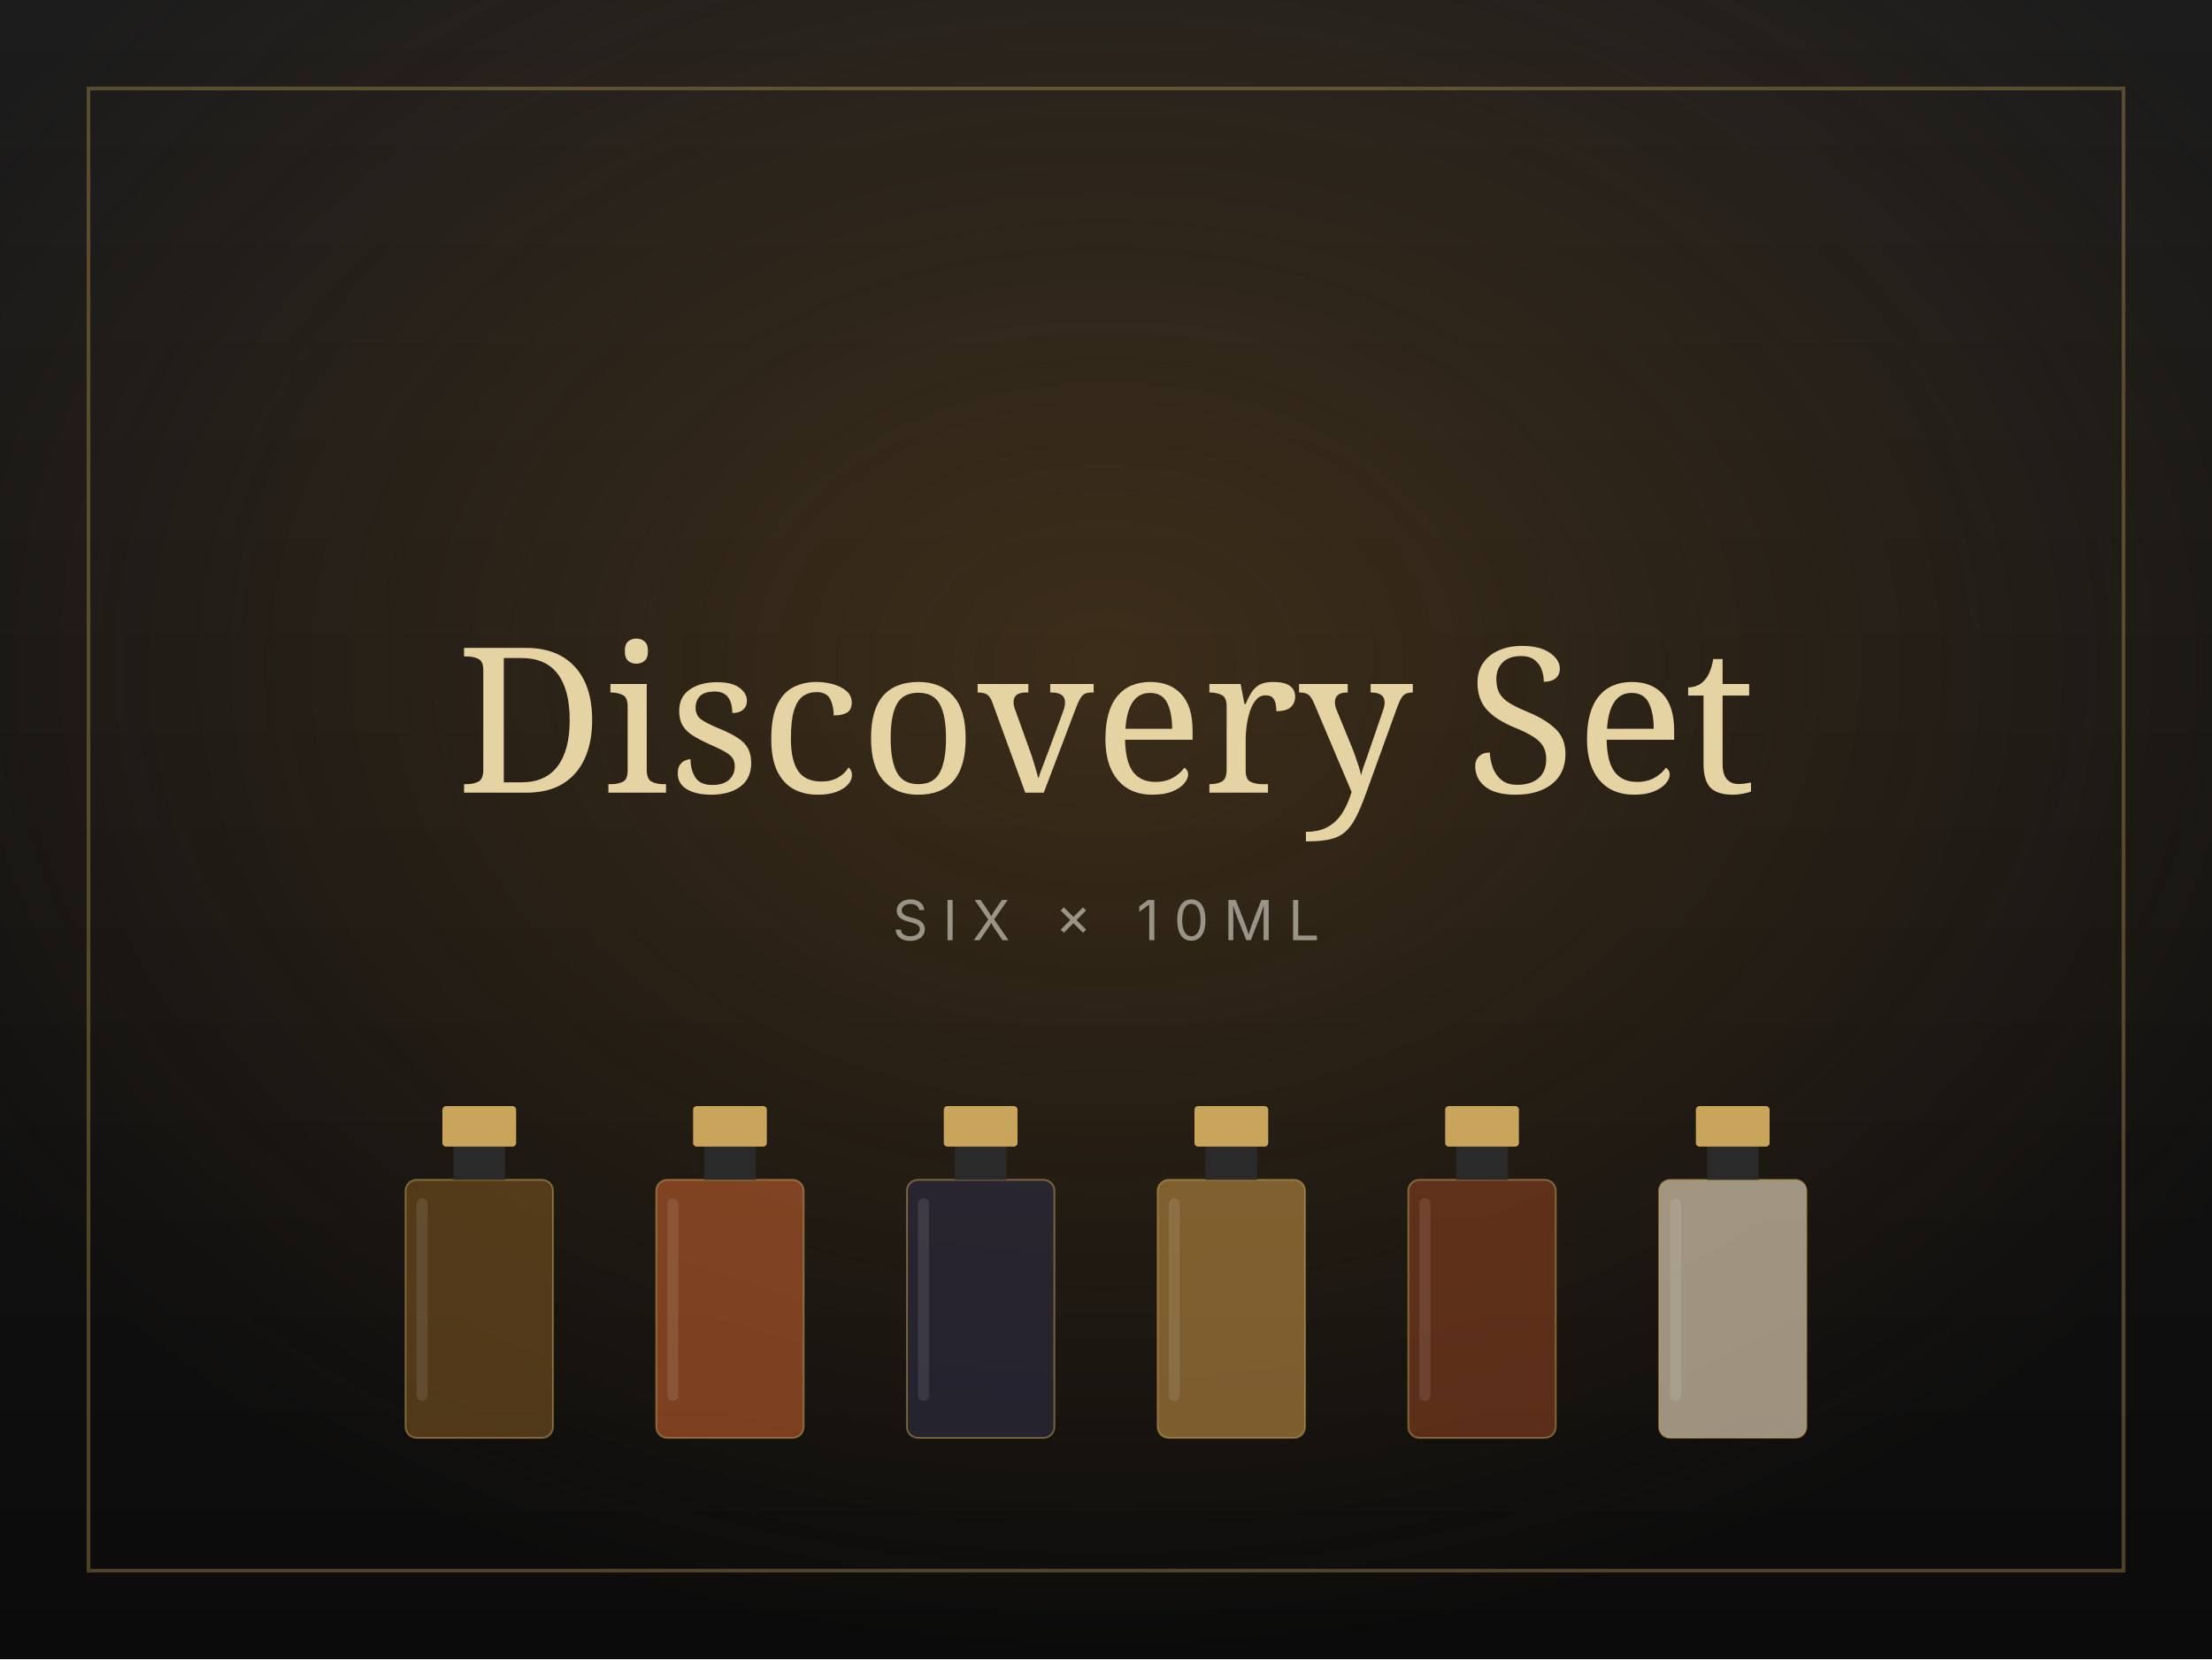
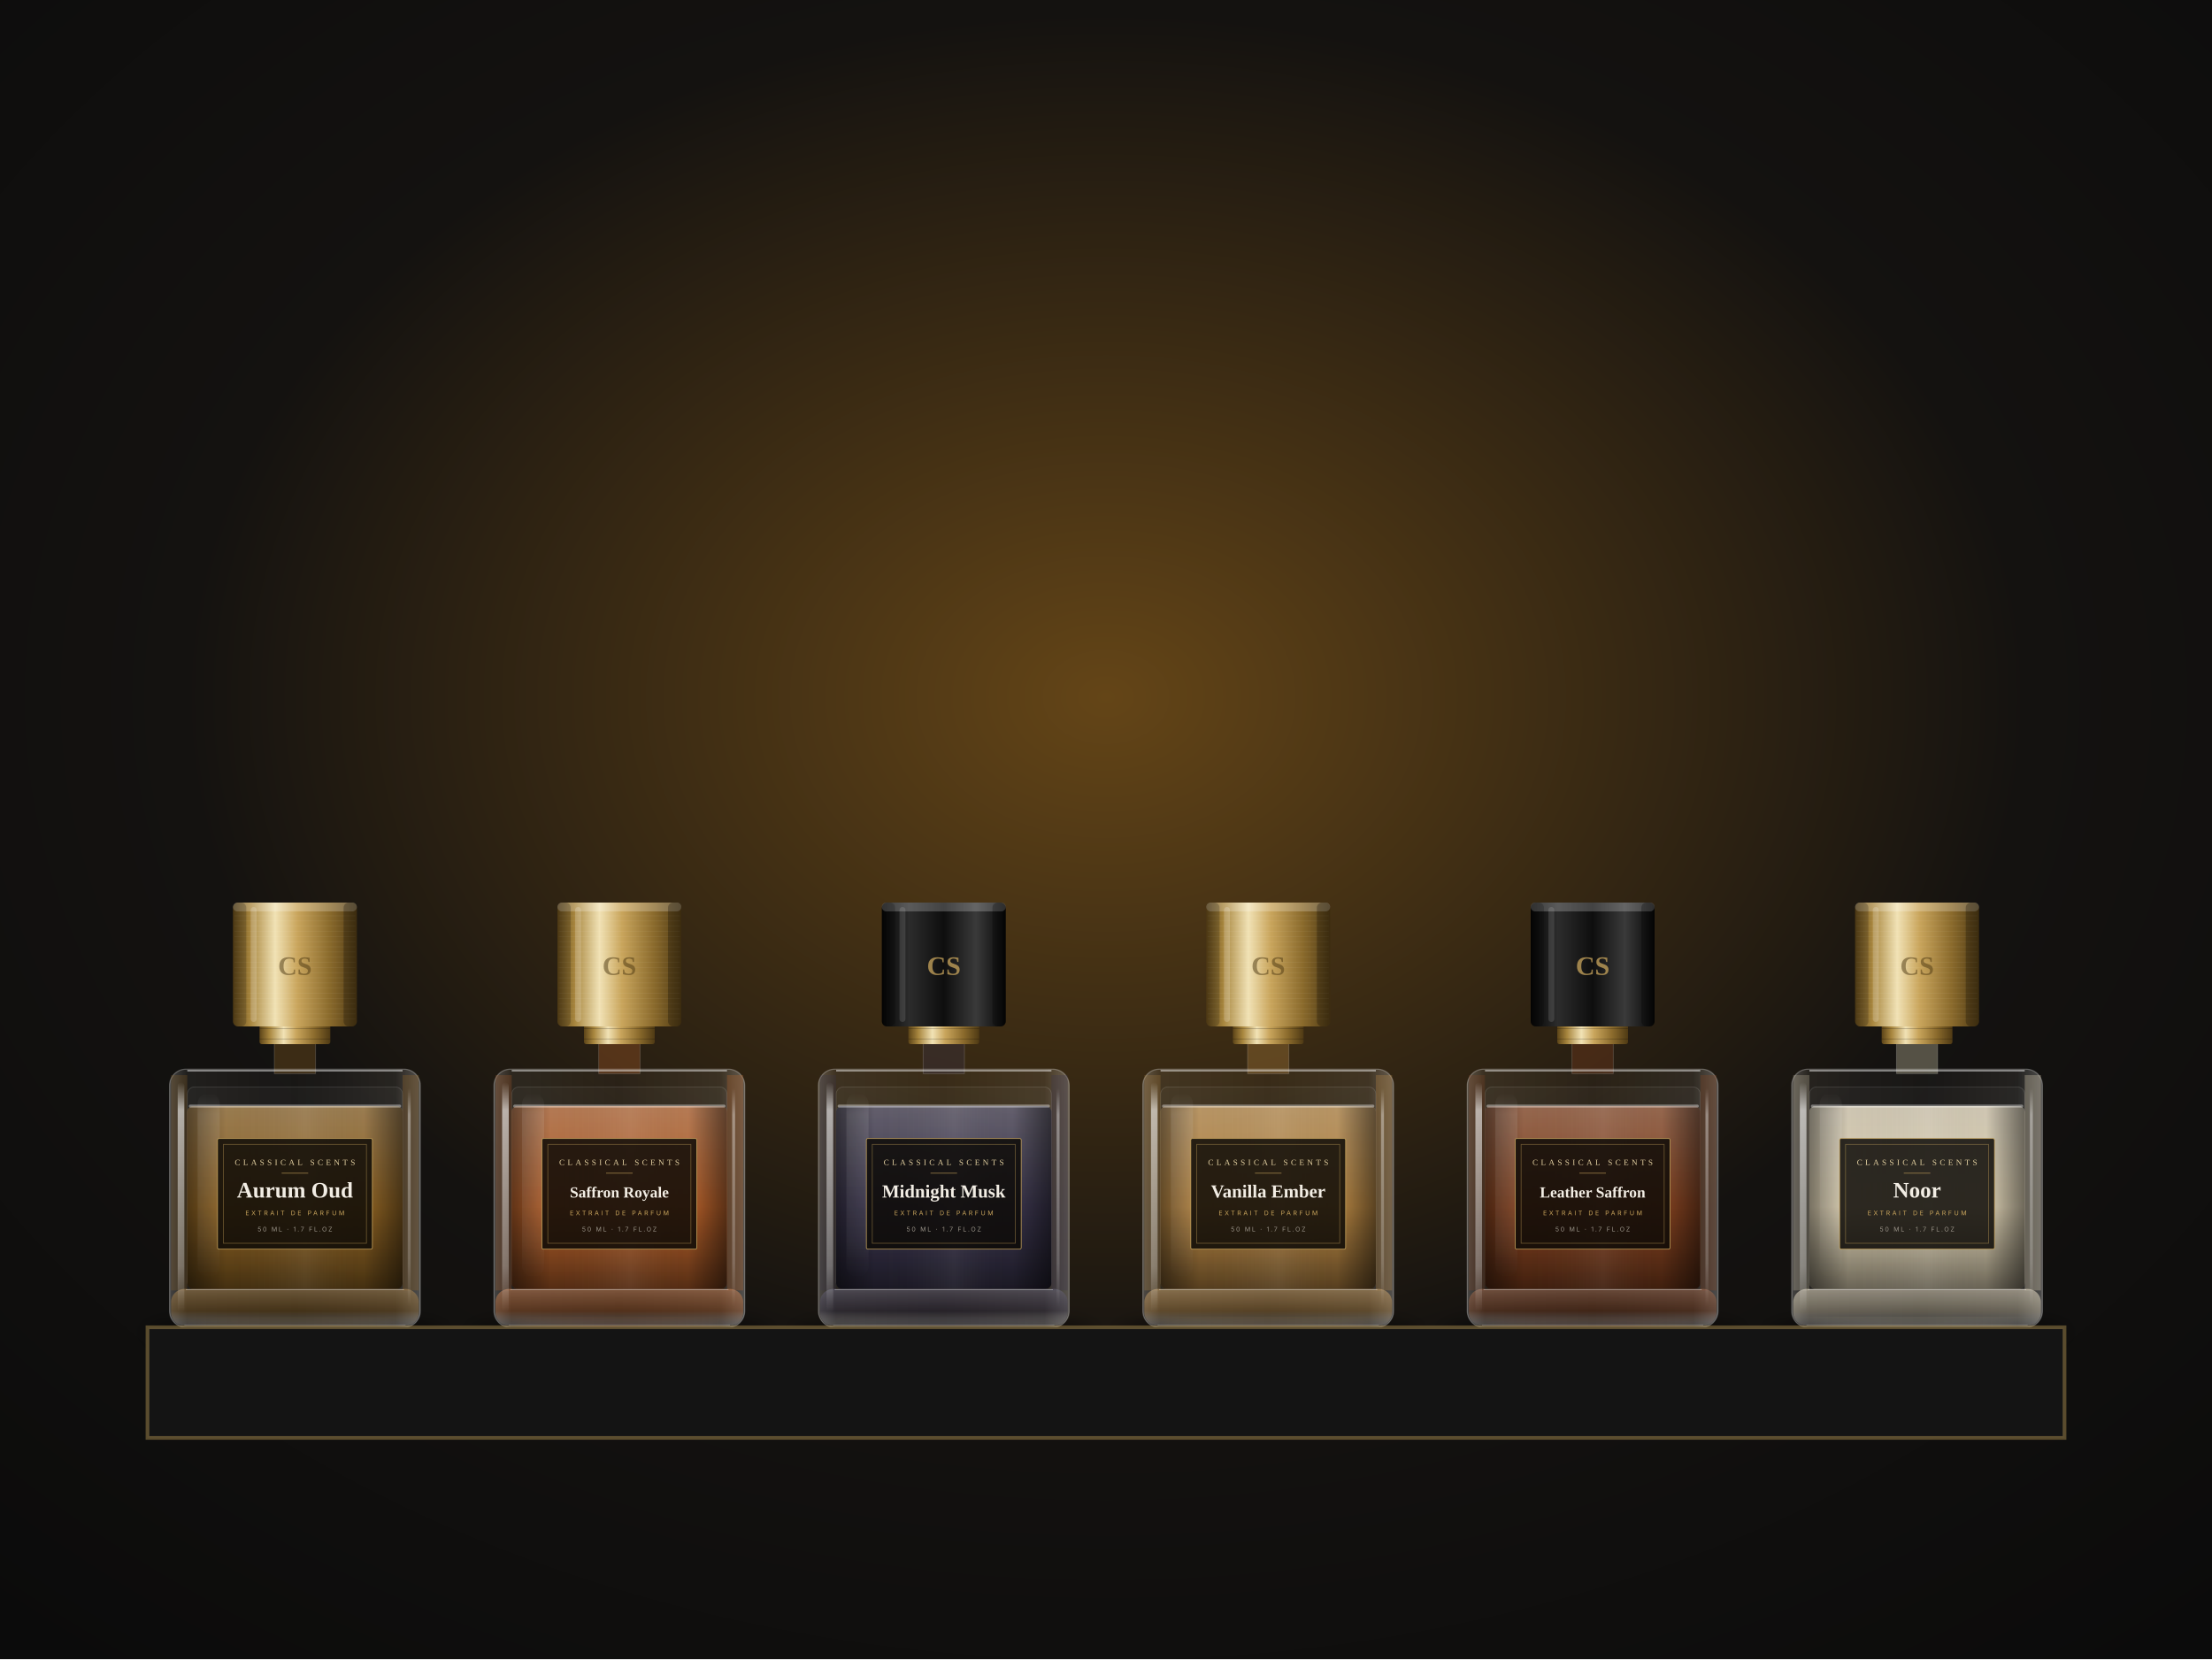
<svg xmlns="http://www.w3.org/2000/svg" width="600" height="450" viewBox="0 0 600 450" role="img" aria-label="Discovery set">
  <defs>
-     <linearGradient id="bg" x1="0" y1="0" x2="0" y2="1">
-       <stop offset="0" stop-color="#1C1C1C" />
+     <radialGradient id="g31" cx=".5" cy=".42" r=".75">
+       <stop offset="0" stop-color="#644517" />
+       <stop offset=".55" stop-color="#141210" />
      <stop offset="1" stop-color="#0B0B0B" />
-     </linearGradient>
-     <radialGradient id="t" cx=".5" cy=".4" r=".6">
-       <stop offset="0" stop-color="#6b4a1e" stop-opacity=".45" />
-       <stop offset="1" stop-color="#6b4a1e" stop-opacity="0" />
    </radialGradient>
  </defs>
-   <rect width="600" height="450" fill="url(#bg)" />
-   <rect width="600" height="450" fill="url(#t)" />
-   <rect x="24" y="24" width="552" height="402" fill="none" stroke="#C9A55C" stroke-opacity=".35" />
-   <g transform="translate(110 300) scale(0.5)">
-     <rect x="0" y="40" width="80" height="140" rx="6" fill="#6b4a1e" fill-opacity=".7" stroke="#C9A55C" stroke-opacity=".5" />
-     <rect x="26" y="20" width="28" height="20" fill="#2A2A2A" />
-     <rect x="20" y="0" width="40" height="22" rx="2" fill="#C9A55C" />
-     <rect x="6" y="50" width="6" height="110" rx="3" fill="#fff" opacity=".1" />
+   <rect width="600" height="450" fill="url(#g31)" />
+   <g transform="translate(0 215.6) scale(0.2)">
+     <defs>
+       <linearGradient id="q32gl" x1="0" x2="1">
+         <stop offset="0" stop-color="#fff" stop-opacity=".22" />
+         <stop offset=".07" stop-color="#fff" stop-opacity=".06" />
+         <stop offset=".5" stop-color="#fff" stop-opacity=".02" />
+         <stop offset=".9" stop-color="#fff" stop-opacity=".07" />
+         <stop offset="1" stop-color="#fff" stop-opacity=".26" />
+       </linearGradient>
+       <linearGradient id="q32lq" x1="0" y1="0" x2="0" y2="1">
+         <stop offset="0" stop-color="#b38f5b" stop-opacity=".82" />
+         <stop offset=".55" stop-color="#9a6a24" stop-opacity=".9" />
+         <stop offset="1" stop-color="#453010" stop-opacity=".97" />
+       </linearGradient>
+       <linearGradient id="q32lh" x1="0" x2="1">
+         <stop offset="0" stop-color="#000" stop-opacity=".45" />
+         <stop offset=".18" stop-color="#000" stop-opacity="0" />
+         <stop offset=".55" stop-color="#fff" stop-opacity=".06" />
+         <stop offset=".82" stop-color="#000" stop-opacity="0" />
+         <stop offset="1" stop-color="#000" stop-opacity=".5" />
+       </linearGradient>
+       <linearGradient id="q32bs" x1="0" y1="0" x2="0" y2="1">
+         <stop offset="0" stop-color="#b38f5b" stop-opacity=".55" />
+         <stop offset=".6" stop-color="#9a6a24" stop-opacity=".35" />
+         <stop offset="1" stop-color="#fff" stop-opacity=".18" />
+       </linearGradient>
+       <linearGradient id="q32cp" x1="0" x2="1">
+         <stop offset="0" stop-color="#5c4418" />
+         <stop offset="0.14" stop-color="#a8863e" />
+         <stop offset="0.34" stop-color="#f1e2b5" />
+         <stop offset="0.52" stop-color="#c9a55c" />
+         <stop offset="0.78" stop-color="#8a6a2c" />
+         <stop offset="1" stop-color="#4f3a14" />
+       </linearGradient>
+       <linearGradient id="q32cs" x1="0" x2="1">
+         <stop offset="0" stop-color="#5c4418" />
+         <stop offset="0.14" stop-color="#a8863e" />
+         <stop offset="0.34" stop-color="#f1e2b5" />
+         <stop offset="0.52" stop-color="#c9a55c" />
+         <stop offset="0.78" stop-color="#8a6a2c" />
+         <stop offset="1" stop-color="#4f3a14" />
+       </linearGradient>
+       <linearGradient id="q32co" x1="0" x2="1">
+         <stop offset="0" stop-color="#5c4418" />
+         <stop offset="0.14" stop-color="#a8863e" />
+         <stop offset="0.34" stop-color="#f1e2b5" />
+         <stop offset="0.52" stop-color="#c9a55c" />
+         <stop offset="0.78" stop-color="#8a6a2c" />
+         <stop offset="1" stop-color="#4f3a14" />
+       </linearGradient>
+       <linearGradient id="q32sp" x1="0" y1="0" x2="0" y2="1">
+         <stop offset="0" stop-color="#fff" stop-opacity="0" />
+         <stop offset=".12" stop-color="#fff" stop-opacity=".7" />
+         <stop offset=".8" stop-color="#fff" stop-opacity=".35" />
+         <stop offset="1" stop-color="#fff" stop-opacity="0" />
+       </linearGradient>
+       <linearGradient id="q32sw" x1="0" x2="1">
+         <stop offset="0" stop-color="#fff" stop-opacity="0" />
+         <stop offset=".5" stop-color="#fff" stop-opacity=".22" />
+         <stop offset="1" stop-color="#fff" stop-opacity="0" />
+       </linearGradient>
+       <filter id="q32bl" x="-50%" y="-50%" width="200%" height="200%">
+         <feGaussianBlur stdDeviation="12" />
+       </filter>
+       <clipPath id="q32clip">
+         <rect x="230" y="372" width="340" height="350" rx="22" />
+       </clipPath>
+     </defs>
+     <ellipse cx="400" cy="730" rx="205" ry="20" fill="#000" opacity=".55" filter="url(#q32bl)" />
+     <ellipse cx="400" cy="726" rx="150" ry="9" fill="#9a6a24" opacity=".35" filter="url(#q32bl)" />
+     <rect x="372" y="330" width="56" height="48" fill="#9a6a24" fill-opacity=".3" stroke="#fff" stroke-opacity=".18" />
+     <rect x="230" y="372" width="340" height="350" rx="22" fill="url(#q32gl)" stroke="#fff" stroke-opacity=".28" stroke-width="1.5" />
+     <rect x="254" y="396" width="292" height="274" rx="10" fill="#fff" fill-opacity=".03" stroke="#fff" stroke-opacity=".14" />
+     <rect x="254" y="422" width="292" height="248" rx="8" fill="url(#q32lq)" />
+     <rect x="254" y="422" width="292" height="248" rx="8" fill="url(#q32lh)" />
+     <rect x="256" y="420" width="288" height="4" rx="2" fill="#fff" opacity=".38" />
+     <rect x="232" y="380" width="22" height="292" fill="#9a6a24" fill-opacity=".22" />
+     <rect x="546" y="380" width="22" height="292" fill="#9a6a24" fill-opacity=".28" />
+     <rect x="232" y="670" width="336" height="50" rx="18" fill="url(#q32bs)" />
+     <path d="M252 671H548" stroke="#fff" stroke-opacity=".4" />
+     <path d="M250 719H550" stroke="#fff" stroke-opacity=".25" />
+     <rect x="241" y="390" width="9" height="312" rx="4.5" fill="url(#q32sp)" opacity=".85" />
+     <rect x="553" y="398" width="4" height="296" rx="2" fill="url(#q32sp)" opacity=".55" />
+     <rect x="268" y="404" width="30" height="250" rx="15" fill="url(#q32sp)" opacity=".14" />
+     <path d="M254 374H546" stroke="#fff" stroke-opacity=".55" stroke-width="2" />
+     <rect x="295" y="466" width="210" height="150" rx="2" fill="#0c0a07" fill-opacity=".84" stroke="#C9A55C" stroke-opacity=".9" />
+     <rect x="303" y="474" width="194" height="134" fill="none" stroke="#C9A55C" stroke-opacity=".45" />
+     <text x="400" y="502" text-anchor="middle" font-family="'Cormorant Garamond',Georgia,'Times New Roman',serif" font-size="11" letter-spacing="4" fill="#E6D3A3">CLASSICAL SCENTS</text>
+     <path d="M382 513H418" stroke="#C9A55C" stroke-opacity=".7" />
+     <text x="400" y="546" text-anchor="middle" font-family="'Cormorant Garamond',Georgia,'Times New Roman',serif" font-size="30" font-weight="600" fill="#F2EDE4">Aurum Oud</text>
+     <text x="400" y="570" text-anchor="middle" font-family="Inter,'Segoe UI',Arial,sans-serif" font-size="8.5" letter-spacing="3" fill="#C9A55C">EXTRAIT DE PARFUM</text>
+     <text x="400" y="592" text-anchor="middle" font-family="Inter,'Segoe UI',Arial,sans-serif" font-size="8.5" letter-spacing="2" fill="#9A9388">50 ML · 1.7 FL.OZ</text>
+     <rect x="352" y="310" width="96" height="28" rx="3" fill="url(#q32co)" />
+     <path d="M352 317H448M352 331H448" stroke="#000" stroke-opacity=".25" />
+     <rect x="316" y="146" width="168" height="168" rx="7" fill="url(#q32cp)" />
+     <rect x="316" y="146" width="168" height="12" rx="6" fill="#fff" opacity=".22" />
+     <path d="M318 164H482M318 171H482M318 178H482M318 185H482M318 192H482M318 199H482M318 206H482M318 213H482M318 220H482M318 227H482M318 234H482M318 241H482M318 248H482M318 255H482M318 262H482M318 269H482M318 276H482M318 283H482M318 290H482M318 297H482M318 304H482" stroke="#fff" stroke-opacity="0.07" stroke-width=".8" />
+     <rect x="316" y="146" width="18" height="168" rx="7" fill="#000" opacity=".18" />
+     <rect x="466" y="146" width="18" height="168" rx="7" fill="#000" opacity=".25" />
+     <rect x="340" y="152" width="8" height="156" rx="4" fill="#fff" opacity="0.18" />
+     <text x="400" y="244" text-anchor="middle" font-family="'Cormorant Garamond',Georgia,'Times New Roman',serif" font-size="36" font-weight="600" fill="#4a3610" fill-opacity="0.5">CS</text>
  </g>
-   <g transform="translate(178 300) scale(0.5)">
-     <rect x="0" y="40" width="80" height="140" rx="6" fill="#a8552a" fill-opacity=".7" stroke="#C9A55C" stroke-opacity=".5" />
-     <rect x="26" y="20" width="28" height="20" fill="#2A2A2A" />
-     <rect x="20" y="0" width="40" height="22" rx="2" fill="#C9A55C" />
-     <rect x="6" y="50" width="6" height="110" rx="3" fill="#fff" opacity=".1" />
+   <g transform="translate(88 215.6) scale(0.2)">
+     <defs>
+       <linearGradient id="q33gl" x1="0" x2="1">
+         <stop offset="0" stop-color="#fff" stop-opacity=".22" />
+         <stop offset=".07" stop-color="#fff" stop-opacity=".06" />
+         <stop offset=".5" stop-color="#fff" stop-opacity=".02" />
+         <stop offset=".9" stop-color="#fff" stop-opacity=".07" />
+         <stop offset="1" stop-color="#fff" stop-opacity=".26" />
+       </linearGradient>
+       <linearGradient id="q33lq" x1="0" y1="0" x2="0" y2="1">
+         <stop offset="0" stop-color="#d08b5f" stop-opacity=".82" />
+         <stop offset=".55" stop-color="#c0642a" stop-opacity=".9" />
+         <stop offset="1" stop-color="#562d13" stop-opacity=".97" />
+       </linearGradient>
+       <linearGradient id="q33lh" x1="0" x2="1">
+         <stop offset="0" stop-color="#000" stop-opacity=".45" />
+         <stop offset=".18" stop-color="#000" stop-opacity="0" />
+         <stop offset=".55" stop-color="#fff" stop-opacity=".06" />
+         <stop offset=".82" stop-color="#000" stop-opacity="0" />
+         <stop offset="1" stop-color="#000" stop-opacity=".5" />
+       </linearGradient>
+       <linearGradient id="q33bs" x1="0" y1="0" x2="0" y2="1">
+         <stop offset="0" stop-color="#d08b5f" stop-opacity=".55" />
+         <stop offset=".6" stop-color="#c0642a" stop-opacity=".35" />
+         <stop offset="1" stop-color="#fff" stop-opacity=".18" />
+       </linearGradient>
+       <linearGradient id="q33cp" x1="0" x2="1">
+         <stop offset="0" stop-color="#5c4418" />
+         <stop offset="0.14" stop-color="#a8863e" />
+         <stop offset="0.34" stop-color="#f1e2b5" />
+         <stop offset="0.52" stop-color="#c9a55c" />
+         <stop offset="0.78" stop-color="#8a6a2c" />
+         <stop offset="1" stop-color="#4f3a14" />
+       </linearGradient>
+       <linearGradient id="q33cs" x1="0" x2="1">
+         <stop offset="0" stop-color="#5c4418" />
+         <stop offset="0.14" stop-color="#a8863e" />
+         <stop offset="0.34" stop-color="#f1e2b5" />
+         <stop offset="0.52" stop-color="#c9a55c" />
+         <stop offset="0.78" stop-color="#8a6a2c" />
+         <stop offset="1" stop-color="#4f3a14" />
+       </linearGradient>
+       <linearGradient id="q33co" x1="0" x2="1">
+         <stop offset="0" stop-color="#5c4418" />
+         <stop offset="0.14" stop-color="#a8863e" />
+         <stop offset="0.34" stop-color="#f1e2b5" />
+         <stop offset="0.52" stop-color="#c9a55c" />
+         <stop offset="0.78" stop-color="#8a6a2c" />
+         <stop offset="1" stop-color="#4f3a14" />
+       </linearGradient>
+       <linearGradient id="q33sp" x1="0" y1="0" x2="0" y2="1">
+         <stop offset="0" stop-color="#fff" stop-opacity="0" />
+         <stop offset=".12" stop-color="#fff" stop-opacity=".7" />
+         <stop offset=".8" stop-color="#fff" stop-opacity=".35" />
+         <stop offset="1" stop-color="#fff" stop-opacity="0" />
+       </linearGradient>
+       <linearGradient id="q33sw" x1="0" x2="1">
+         <stop offset="0" stop-color="#fff" stop-opacity="0" />
+         <stop offset=".5" stop-color="#fff" stop-opacity=".22" />
+         <stop offset="1" stop-color="#fff" stop-opacity="0" />
+       </linearGradient>
+       <filter id="q33bl" x="-50%" y="-50%" width="200%" height="200%">
+         <feGaussianBlur stdDeviation="12" />
+       </filter>
+       <clipPath id="q33clip">
+         <rect x="230" y="372" width="340" height="350" rx="22" />
+       </clipPath>
+     </defs>
+     <ellipse cx="400" cy="730" rx="205" ry="20" fill="#000" opacity=".55" filter="url(#q33bl)" />
+     <ellipse cx="400" cy="726" rx="150" ry="9" fill="#c0642a" opacity=".35" filter="url(#q33bl)" />
+     <rect x="372" y="330" width="56" height="48" fill="#c0642a" fill-opacity=".3" stroke="#fff" stroke-opacity=".18" />
+     <rect x="230" y="372" width="340" height="350" rx="22" fill="url(#q33gl)" stroke="#fff" stroke-opacity=".28" stroke-width="1.5" />
+     <rect x="254" y="396" width="292" height="274" rx="10" fill="#fff" fill-opacity=".03" stroke="#fff" stroke-opacity=".14" />
+     <rect x="254" y="422" width="292" height="248" rx="8" fill="url(#q33lq)" />
+     <rect x="254" y="422" width="292" height="248" rx="8" fill="url(#q33lh)" />
+     <rect x="256" y="420" width="288" height="4" rx="2" fill="#fff" opacity=".38" />
+     <rect x="232" y="380" width="22" height="292" fill="#c0642a" fill-opacity=".22" />
+     <rect x="546" y="380" width="22" height="292" fill="#c0642a" fill-opacity=".28" />
+     <rect x="232" y="670" width="336" height="50" rx="18" fill="url(#q33bs)" />
+     <path d="M252 671H548" stroke="#fff" stroke-opacity=".4" />
+     <path d="M250 719H550" stroke="#fff" stroke-opacity=".25" />
+     <rect x="241" y="390" width="9" height="312" rx="4.5" fill="url(#q33sp)" opacity=".85" />
+     <rect x="553" y="398" width="4" height="296" rx="2" fill="url(#q33sp)" opacity=".55" />
+     <rect x="268" y="404" width="30" height="250" rx="15" fill="url(#q33sp)" opacity=".14" />
+     <path d="M254 374H546" stroke="#fff" stroke-opacity=".55" stroke-width="2" />
+     <rect x="295" y="466" width="210" height="150" rx="2" fill="#0c0a07" fill-opacity=".84" stroke="#C9A55C" stroke-opacity=".9" />
+     <rect x="303" y="474" width="194" height="134" fill="none" stroke="#C9A55C" stroke-opacity=".45" />
+     <text x="400" y="502" text-anchor="middle" font-family="'Cormorant Garamond',Georgia,'Times New Roman',serif" font-size="11" letter-spacing="4" fill="#E6D3A3">CLASSICAL SCENTS</text>
+     <path d="M382 513H418" stroke="#C9A55C" stroke-opacity=".7" />
+     <text x="400" y="546" text-anchor="middle" font-family="'Cormorant Garamond',Georgia,'Times New Roman',serif" font-size="21" font-weight="600" fill="#F2EDE4">Saffron Royale</text>
+     <text x="400" y="570" text-anchor="middle" font-family="Inter,'Segoe UI',Arial,sans-serif" font-size="8.5" letter-spacing="3" fill="#C9A55C">EXTRAIT DE PARFUM</text>
+     <text x="400" y="592" text-anchor="middle" font-family="Inter,'Segoe UI',Arial,sans-serif" font-size="8.5" letter-spacing="2" fill="#9A9388">50 ML · 1.7 FL.OZ</text>
+     <rect x="352" y="310" width="96" height="28" rx="3" fill="url(#q33co)" />
+     <path d="M352 317H448M352 331H448" stroke="#000" stroke-opacity=".25" />
+     <rect x="316" y="146" width="168" height="168" rx="7" fill="url(#q33cp)" />
+     <rect x="316" y="146" width="168" height="12" rx="6" fill="#fff" opacity=".22" />
+     <path d="M318 164H482M318 171H482M318 178H482M318 185H482M318 192H482M318 199H482M318 206H482M318 213H482M318 220H482M318 227H482M318 234H482M318 241H482M318 248H482M318 255H482M318 262H482M318 269H482M318 276H482M318 283H482M318 290H482M318 297H482M318 304H482" stroke="#fff" stroke-opacity="0.07" stroke-width=".8" />
+     <rect x="316" y="146" width="18" height="168" rx="7" fill="#000" opacity=".18" />
+     <rect x="466" y="146" width="18" height="168" rx="7" fill="#000" opacity=".25" />
+     <rect x="340" y="152" width="8" height="156" rx="4" fill="#fff" opacity="0.18" />
+     <text x="400" y="244" text-anchor="middle" font-family="'Cormorant Garamond',Georgia,'Times New Roman',serif" font-size="36" font-weight="600" fill="#4a3610" fill-opacity="0.5">CS</text>
  </g>
-   <g transform="translate(246 300) scale(0.5)">
-     <rect x="0" y="40" width="80" height="140" rx="6" fill="#2b2a3d" fill-opacity=".7" stroke="#C9A55C" stroke-opacity=".5" />
-     <rect x="26" y="20" width="28" height="20" fill="#2A2A2A" />
-     <rect x="20" y="0" width="40" height="22" rx="2" fill="#C9A55C" />
-     <rect x="6" y="50" width="6" height="110" rx="3" fill="#fff" opacity=".1" />
+   <g transform="translate(176 215.6) scale(0.2)">
+     <defs>
+       <linearGradient id="q34gl" x1="0" x2="1">
+         <stop offset="0" stop-color="#fff" stop-opacity=".22" />
+         <stop offset=".07" stop-color="#fff" stop-opacity=".06" />
+         <stop offset=".5" stop-color="#fff" stop-opacity=".02" />
+         <stop offset=".9" stop-color="#fff" stop-opacity=".07" />
+         <stop offset="1" stop-color="#fff" stop-opacity=".26" />
+       </linearGradient>
+       <linearGradient id="q34lq" x1="0" y1="0" x2="0" y2="1">
+         <stop offset="0" stop-color="#6b687c" stop-opacity=".82" />
+         <stop offset=".55" stop-color="#3a3550" stop-opacity=".9" />
+         <stop offset="1" stop-color="#1a1824" stop-opacity=".97" />
+       </linearGradient>
+       <linearGradient id="q34lh" x1="0" x2="1">
+         <stop offset="0" stop-color="#000" stop-opacity=".45" />
+         <stop offset=".18" stop-color="#000" stop-opacity="0" />
+         <stop offset=".55" stop-color="#fff" stop-opacity=".06" />
+         <stop offset=".82" stop-color="#000" stop-opacity="0" />
+         <stop offset="1" stop-color="#000" stop-opacity=".5" />
+       </linearGradient>
+       <linearGradient id="q34bs" x1="0" y1="0" x2="0" y2="1">
+         <stop offset="0" stop-color="#6b687c" stop-opacity=".55" />
+         <stop offset=".6" stop-color="#3a3550" stop-opacity=".35" />
+         <stop offset="1" stop-color="#fff" stop-opacity=".18" />
+       </linearGradient>
+       <linearGradient id="q34cp" x1="0" x2="1">
+         <stop offset="0" stop-color="#040404" />
+         <stop offset="0.22" stop-color="#2c2c2c" />
+         <stop offset="0.5" stop-color="#0e0e0e" />
+         <stop offset="0.76" stop-color="#3a3a3a" />
+         <stop offset="1" stop-color="#050505" />
+       </linearGradient>
+       <linearGradient id="q34cs" x1="0" x2="1">
+         <stop offset="0" stop-color="#040404" />
+         <stop offset="0.22" stop-color="#2c2c2c" />
+         <stop offset="0.5" stop-color="#0e0e0e" />
+         <stop offset="0.76" stop-color="#3a3a3a" />
+         <stop offset="1" stop-color="#050505" />
+       </linearGradient>
+       <linearGradient id="q34co" x1="0" x2="1">
+         <stop offset="0" stop-color="#5c4418" />
+         <stop offset="0.14" stop-color="#a8863e" />
+         <stop offset="0.34" stop-color="#f1e2b5" />
+         <stop offset="0.52" stop-color="#c9a55c" />
+         <stop offset="0.78" stop-color="#8a6a2c" />
+         <stop offset="1" stop-color="#4f3a14" />
+       </linearGradient>
+       <linearGradient id="q34sp" x1="0" y1="0" x2="0" y2="1">
+         <stop offset="0" stop-color="#fff" stop-opacity="0" />
+         <stop offset=".12" stop-color="#fff" stop-opacity=".7" />
+         <stop offset=".8" stop-color="#fff" stop-opacity=".35" />
+         <stop offset="1" stop-color="#fff" stop-opacity="0" />
+       </linearGradient>
+       <linearGradient id="q34sw" x1="0" x2="1">
+         <stop offset="0" stop-color="#fff" stop-opacity="0" />
+         <stop offset=".5" stop-color="#fff" stop-opacity=".22" />
+         <stop offset="1" stop-color="#fff" stop-opacity="0" />
+       </linearGradient>
+       <filter id="q34bl" x="-50%" y="-50%" width="200%" height="200%">
+         <feGaussianBlur stdDeviation="12" />
+       </filter>
+       <clipPath id="q34clip">
+         <rect x="230" y="372" width="340" height="350" rx="22" />
+       </clipPath>
+     </defs>
+     <ellipse cx="400" cy="730" rx="205" ry="20" fill="#000" opacity=".55" filter="url(#q34bl)" />
+     <ellipse cx="400" cy="726" rx="150" ry="9" fill="#3a3550" opacity=".35" filter="url(#q34bl)" />
+     <rect x="372" y="330" width="56" height="48" fill="#3a3550" fill-opacity=".3" stroke="#fff" stroke-opacity=".18" />
+     <rect x="230" y="372" width="340" height="350" rx="22" fill="url(#q34gl)" stroke="#fff" stroke-opacity=".28" stroke-width="1.5" />
+     <rect x="254" y="396" width="292" height="274" rx="10" fill="#fff" fill-opacity=".03" stroke="#fff" stroke-opacity=".14" />
+     <rect x="254" y="422" width="292" height="248" rx="8" fill="url(#q34lq)" />
+     <rect x="254" y="422" width="292" height="248" rx="8" fill="url(#q34lh)" />
+     <rect x="256" y="420" width="288" height="4" rx="2" fill="#fff" opacity=".38" />
+     <rect x="232" y="380" width="22" height="292" fill="#3a3550" fill-opacity=".22" />
+     <rect x="546" y="380" width="22" height="292" fill="#3a3550" fill-opacity=".28" />
+     <rect x="232" y="670" width="336" height="50" rx="18" fill="url(#q34bs)" />
+     <path d="M252 671H548" stroke="#fff" stroke-opacity=".4" />
+     <path d="M250 719H550" stroke="#fff" stroke-opacity=".25" />
+     <rect x="241" y="390" width="9" height="312" rx="4.5" fill="url(#q34sp)" opacity=".85" />
+     <rect x="553" y="398" width="4" height="296" rx="2" fill="url(#q34sp)" opacity=".55" />
+     <rect x="268" y="404" width="30" height="250" rx="15" fill="url(#q34sp)" opacity=".14" />
+     <path d="M254 374H546" stroke="#fff" stroke-opacity=".55" stroke-width="2" />
+     <rect x="295" y="466" width="210" height="150" rx="2" fill="#0c0a07" fill-opacity=".84" stroke="#C9A55C" stroke-opacity=".9" />
+     <rect x="303" y="474" width="194" height="134" fill="none" stroke="#C9A55C" stroke-opacity=".45" />
+     <text x="400" y="502" text-anchor="middle" font-family="'Cormorant Garamond',Georgia,'Times New Roman',serif" font-size="11" letter-spacing="4" fill="#E6D3A3">CLASSICAL SCENTS</text>
+     <path d="M382 513H418" stroke="#C9A55C" stroke-opacity=".7" />
+     <text x="400" y="546" text-anchor="middle" font-family="'Cormorant Garamond',Georgia,'Times New Roman',serif" font-size="25" font-weight="600" fill="#F2EDE4">Midnight Musk</text>
+     <text x="400" y="570" text-anchor="middle" font-family="Inter,'Segoe UI',Arial,sans-serif" font-size="8.5" letter-spacing="3" fill="#C9A55C">EXTRAIT DE PARFUM</text>
+     <text x="400" y="592" text-anchor="middle" font-family="Inter,'Segoe UI',Arial,sans-serif" font-size="8.5" letter-spacing="2" fill="#9A9388">50 ML · 1.7 FL.OZ</text>
+     <rect x="352" y="310" width="96" height="28" rx="3" fill="url(#q34co)" />
+     <path d="M352 317H448M352 331H448" stroke="#000" stroke-opacity=".25" />
+     <rect x="316" y="146" width="168" height="168" rx="7" fill="url(#q34cp)" />
+     <rect x="316" y="146" width="168" height="12" rx="6" fill="#fff" opacity=".22" />
+     <rect x="316" y="146" width="18" height="168" rx="7" fill="#000" opacity=".18" />
+     <rect x="466" y="146" width="18" height="168" rx="7" fill="#000" opacity=".25" />
+     <rect x="340" y="152" width="8" height="156" rx="4" fill="#fff" opacity="0.12" />
+     <text x="400" y="244" text-anchor="middle" font-family="'Cormorant Garamond',Georgia,'Times New Roman',serif" font-size="36" font-weight="600" fill="#C9A55C" fill-opacity="0.75">CS</text>
  </g>
-   <g transform="translate(314 300) scale(0.5)">
-     <rect x="0" y="40" width="80" height="140" rx="6" fill="#a97d3c" fill-opacity=".7" stroke="#C9A55C" stroke-opacity=".5" />
-     <rect x="26" y="20" width="28" height="20" fill="#2A2A2A" />
-     <rect x="20" y="0" width="40" height="22" rx="2" fill="#C9A55C" />
-     <rect x="6" y="50" width="6" height="110" rx="3" fill="#fff" opacity=".1" />
+   <g transform="translate(264 215.6) scale(0.2)">
+     <defs>
+       <linearGradient id="q35gl" x1="0" x2="1">
+         <stop offset="0" stop-color="#fff" stop-opacity=".22" />
+         <stop offset=".07" stop-color="#fff" stop-opacity=".06" />
+         <stop offset=".5" stop-color="#fff" stop-opacity=".02" />
+         <stop offset=".9" stop-color="#fff" stop-opacity=".07" />
+         <stop offset="1" stop-color="#fff" stop-opacity=".26" />
+       </linearGradient>
+       <linearGradient id="q35lq" x1="0" y1="0" x2="0" y2="1">
+         <stop offset="0" stop-color="#d1aa74" stop-opacity=".82" />
+         <stop offset=".55" stop-color="#c18d45" stop-opacity=".9" />
+         <stop offset="1" stop-color="#573f1f" stop-opacity=".97" />
+       </linearGradient>
+       <linearGradient id="q35lh" x1="0" x2="1">
+         <stop offset="0" stop-color="#000" stop-opacity=".45" />
+         <stop offset=".18" stop-color="#000" stop-opacity="0" />
+         <stop offset=".55" stop-color="#fff" stop-opacity=".06" />
+         <stop offset=".82" stop-color="#000" stop-opacity="0" />
+         <stop offset="1" stop-color="#000" stop-opacity=".5" />
+       </linearGradient>
+       <linearGradient id="q35bs" x1="0" y1="0" x2="0" y2="1">
+         <stop offset="0" stop-color="#d1aa74" stop-opacity=".55" />
+         <stop offset=".6" stop-color="#c18d45" stop-opacity=".35" />
+         <stop offset="1" stop-color="#fff" stop-opacity=".18" />
+       </linearGradient>
+       <linearGradient id="q35cp" x1="0" x2="1">
+         <stop offset="0" stop-color="#5c4418" />
+         <stop offset="0.14" stop-color="#a8863e" />
+         <stop offset="0.34" stop-color="#f1e2b5" />
+         <stop offset="0.52" stop-color="#c9a55c" />
+         <stop offset="0.78" stop-color="#8a6a2c" />
+         <stop offset="1" stop-color="#4f3a14" />
+       </linearGradient>
+       <linearGradient id="q35cs" x1="0" x2="1">
+         <stop offset="0" stop-color="#5c4418" />
+         <stop offset="0.14" stop-color="#a8863e" />
+         <stop offset="0.34" stop-color="#f1e2b5" />
+         <stop offset="0.52" stop-color="#c9a55c" />
+         <stop offset="0.78" stop-color="#8a6a2c" />
+         <stop offset="1" stop-color="#4f3a14" />
+       </linearGradient>
+       <linearGradient id="q35co" x1="0" x2="1">
+         <stop offset="0" stop-color="#5c4418" />
+         <stop offset="0.14" stop-color="#a8863e" />
+         <stop offset="0.34" stop-color="#f1e2b5" />
+         <stop offset="0.52" stop-color="#c9a55c" />
+         <stop offset="0.78" stop-color="#8a6a2c" />
+         <stop offset="1" stop-color="#4f3a14" />
+       </linearGradient>
+       <linearGradient id="q35sp" x1="0" y1="0" x2="0" y2="1">
+         <stop offset="0" stop-color="#fff" stop-opacity="0" />
+         <stop offset=".12" stop-color="#fff" stop-opacity=".7" />
+         <stop offset=".8" stop-color="#fff" stop-opacity=".35" />
+         <stop offset="1" stop-color="#fff" stop-opacity="0" />
+       </linearGradient>
+       <linearGradient id="q35sw" x1="0" x2="1">
+         <stop offset="0" stop-color="#fff" stop-opacity="0" />
+         <stop offset=".5" stop-color="#fff" stop-opacity=".22" />
+         <stop offset="1" stop-color="#fff" stop-opacity="0" />
+       </linearGradient>
+       <filter id="q35bl" x="-50%" y="-50%" width="200%" height="200%">
+         <feGaussianBlur stdDeviation="12" />
+       </filter>
+       <clipPath id="q35clip">
+         <rect x="230" y="372" width="340" height="350" rx="22" />
+       </clipPath>
+     </defs>
+     <ellipse cx="400" cy="730" rx="205" ry="20" fill="#000" opacity=".55" filter="url(#q35bl)" />
+     <ellipse cx="400" cy="726" rx="150" ry="9" fill="#c18d45" opacity=".35" filter="url(#q35bl)" />
+     <rect x="372" y="330" width="56" height="48" fill="#c18d45" fill-opacity=".3" stroke="#fff" stroke-opacity=".18" />
+     <rect x="230" y="372" width="340" height="350" rx="22" fill="url(#q35gl)" stroke="#fff" stroke-opacity=".28" stroke-width="1.5" />
+     <rect x="254" y="396" width="292" height="274" rx="10" fill="#fff" fill-opacity=".03" stroke="#fff" stroke-opacity=".14" />
+     <rect x="254" y="422" width="292" height="248" rx="8" fill="url(#q35lq)" />
+     <rect x="254" y="422" width="292" height="248" rx="8" fill="url(#q35lh)" />
+     <rect x="256" y="420" width="288" height="4" rx="2" fill="#fff" opacity=".38" />
+     <rect x="232" y="380" width="22" height="292" fill="#c18d45" fill-opacity=".22" />
+     <rect x="546" y="380" width="22" height="292" fill="#c18d45" fill-opacity=".28" />
+     <rect x="232" y="670" width="336" height="50" rx="18" fill="url(#q35bs)" />
+     <path d="M252 671H548" stroke="#fff" stroke-opacity=".4" />
+     <path d="M250 719H550" stroke="#fff" stroke-opacity=".25" />
+     <rect x="241" y="390" width="9" height="312" rx="4.5" fill="url(#q35sp)" opacity=".85" />
+     <rect x="553" y="398" width="4" height="296" rx="2" fill="url(#q35sp)" opacity=".55" />
+     <rect x="268" y="404" width="30" height="250" rx="15" fill="url(#q35sp)" opacity=".14" />
+     <path d="M254 374H546" stroke="#fff" stroke-opacity=".55" stroke-width="2" />
+     <rect x="295" y="466" width="210" height="150" rx="2" fill="#0c0a07" fill-opacity=".84" stroke="#C9A55C" stroke-opacity=".9" />
+     <rect x="303" y="474" width="194" height="134" fill="none" stroke="#C9A55C" stroke-opacity=".45" />
+     <text x="400" y="502" text-anchor="middle" font-family="'Cormorant Garamond',Georgia,'Times New Roman',serif" font-size="11" letter-spacing="4" fill="#E6D3A3">CLASSICAL SCENTS</text>
+     <path d="M382 513H418" stroke="#C9A55C" stroke-opacity=".7" />
+     <text x="400" y="546" text-anchor="middle" font-family="'Cormorant Garamond',Georgia,'Times New Roman',serif" font-size="25" font-weight="600" fill="#F2EDE4">Vanilla Ember</text>
+     <text x="400" y="570" text-anchor="middle" font-family="Inter,'Segoe UI',Arial,sans-serif" font-size="8.5" letter-spacing="3" fill="#C9A55C">EXTRAIT DE PARFUM</text>
+     <text x="400" y="592" text-anchor="middle" font-family="Inter,'Segoe UI',Arial,sans-serif" font-size="8.5" letter-spacing="2" fill="#9A9388">50 ML · 1.7 FL.OZ</text>
+     <rect x="352" y="310" width="96" height="28" rx="3" fill="url(#q35co)" />
+     <path d="M352 317H448M352 331H448" stroke="#000" stroke-opacity=".25" />
+     <rect x="316" y="146" width="168" height="168" rx="7" fill="url(#q35cp)" />
+     <rect x="316" y="146" width="168" height="12" rx="6" fill="#fff" opacity=".22" />
+     <path d="M318 164H482M318 171H482M318 178H482M318 185H482M318 192H482M318 199H482M318 206H482M318 213H482M318 220H482M318 227H482M318 234H482M318 241H482M318 248H482M318 255H482M318 262H482M318 269H482M318 276H482M318 283H482M318 290H482M318 297H482M318 304H482" stroke="#fff" stroke-opacity="0.07" stroke-width=".8" />
+     <rect x="316" y="146" width="18" height="168" rx="7" fill="#000" opacity=".18" />
+     <rect x="466" y="146" width="18" height="168" rx="7" fill="#000" opacity=".25" />
+     <rect x="340" y="152" width="8" height="156" rx="4" fill="#fff" opacity="0.18" />
+     <text x="400" y="244" text-anchor="middle" font-family="'Cormorant Garamond',Georgia,'Times New Roman',serif" font-size="36" font-weight="600" fill="#4a3610" fill-opacity="0.5">CS</text>
  </g>
-   <g transform="translate(382 300) scale(0.5)">
-     <rect x="0" y="40" width="80" height="140" rx="6" fill="#7a3b1e" fill-opacity=".7" stroke="#C9A55C" stroke-opacity=".5" />
-     <rect x="26" y="20" width="28" height="20" fill="#2A2A2A" />
-     <rect x="20" y="0" width="40" height="22" rx="2" fill="#C9A55C" />
-     <rect x="6" y="50" width="6" height="110" rx="3" fill="#fff" opacity=".1" />
+   <g transform="translate(352 215.6) scale(0.2)">
+     <defs>
+       <linearGradient id="q36gl" x1="0" x2="1">
+         <stop offset="0" stop-color="#fff" stop-opacity=".22" />
+         <stop offset=".07" stop-color="#fff" stop-opacity=".06" />
+         <stop offset=".5" stop-color="#fff" stop-opacity=".02" />
+         <stop offset=".9" stop-color="#fff" stop-opacity=".07" />
+         <stop offset="1" stop-color="#fff" stop-opacity=".26" />
+       </linearGradient>
+       <linearGradient id="q36lq" x1="0" y1="0" x2="0" y2="1">
+         <stop offset="0" stop-color="#aa7458" stop-opacity=".82" />
+         <stop offset=".55" stop-color="#8e4520" stop-opacity=".9" />
+         <stop offset="1" stop-color="#401f0e" stop-opacity=".97" />
+       </linearGradient>
+       <linearGradient id="q36lh" x1="0" x2="1">
+         <stop offset="0" stop-color="#000" stop-opacity=".45" />
+         <stop offset=".18" stop-color="#000" stop-opacity="0" />
+         <stop offset=".55" stop-color="#fff" stop-opacity=".06" />
+         <stop offset=".82" stop-color="#000" stop-opacity="0" />
+         <stop offset="1" stop-color="#000" stop-opacity=".5" />
+       </linearGradient>
+       <linearGradient id="q36bs" x1="0" y1="0" x2="0" y2="1">
+         <stop offset="0" stop-color="#aa7458" stop-opacity=".55" />
+         <stop offset=".6" stop-color="#8e4520" stop-opacity=".35" />
+         <stop offset="1" stop-color="#fff" stop-opacity=".18" />
+       </linearGradient>
+       <linearGradient id="q36cp" x1="0" x2="1">
+         <stop offset="0" stop-color="#040404" />
+         <stop offset="0.22" stop-color="#2c2c2c" />
+         <stop offset="0.5" stop-color="#0e0e0e" />
+         <stop offset="0.76" stop-color="#3a3a3a" />
+         <stop offset="1" stop-color="#050505" />
+       </linearGradient>
+       <linearGradient id="q36cs" x1="0" x2="1">
+         <stop offset="0" stop-color="#040404" />
+         <stop offset="0.22" stop-color="#2c2c2c" />
+         <stop offset="0.5" stop-color="#0e0e0e" />
+         <stop offset="0.76" stop-color="#3a3a3a" />
+         <stop offset="1" stop-color="#050505" />
+       </linearGradient>
+       <linearGradient id="q36co" x1="0" x2="1">
+         <stop offset="0" stop-color="#5c4418" />
+         <stop offset="0.14" stop-color="#a8863e" />
+         <stop offset="0.34" stop-color="#f1e2b5" />
+         <stop offset="0.52" stop-color="#c9a55c" />
+         <stop offset="0.78" stop-color="#8a6a2c" />
+         <stop offset="1" stop-color="#4f3a14" />
+       </linearGradient>
+       <linearGradient id="q36sp" x1="0" y1="0" x2="0" y2="1">
+         <stop offset="0" stop-color="#fff" stop-opacity="0" />
+         <stop offset=".12" stop-color="#fff" stop-opacity=".7" />
+         <stop offset=".8" stop-color="#fff" stop-opacity=".35" />
+         <stop offset="1" stop-color="#fff" stop-opacity="0" />
+       </linearGradient>
+       <linearGradient id="q36sw" x1="0" x2="1">
+         <stop offset="0" stop-color="#fff" stop-opacity="0" />
+         <stop offset=".5" stop-color="#fff" stop-opacity=".22" />
+         <stop offset="1" stop-color="#fff" stop-opacity="0" />
+       </linearGradient>
+       <filter id="q36bl" x="-50%" y="-50%" width="200%" height="200%">
+         <feGaussianBlur stdDeviation="12" />
+       </filter>
+       <clipPath id="q36clip">
+         <rect x="230" y="372" width="340" height="350" rx="22" />
+       </clipPath>
+     </defs>
+     <ellipse cx="400" cy="730" rx="205" ry="20" fill="#000" opacity=".55" filter="url(#q36bl)" />
+     <ellipse cx="400" cy="726" rx="150" ry="9" fill="#8e4520" opacity=".35" filter="url(#q36bl)" />
+     <rect x="372" y="330" width="56" height="48" fill="#8e4520" fill-opacity=".3" stroke="#fff" stroke-opacity=".18" />
+     <rect x="230" y="372" width="340" height="350" rx="22" fill="url(#q36gl)" stroke="#fff" stroke-opacity=".28" stroke-width="1.5" />
+     <rect x="254" y="396" width="292" height="274" rx="10" fill="#fff" fill-opacity=".03" stroke="#fff" stroke-opacity=".14" />
+     <rect x="254" y="422" width="292" height="248" rx="8" fill="url(#q36lq)" />
+     <rect x="254" y="422" width="292" height="248" rx="8" fill="url(#q36lh)" />
+     <rect x="256" y="420" width="288" height="4" rx="2" fill="#fff" opacity=".38" />
+     <rect x="232" y="380" width="22" height="292" fill="#8e4520" fill-opacity=".22" />
+     <rect x="546" y="380" width="22" height="292" fill="#8e4520" fill-opacity=".28" />
+     <rect x="232" y="670" width="336" height="50" rx="18" fill="url(#q36bs)" />
+     <path d="M252 671H548" stroke="#fff" stroke-opacity=".4" />
+     <path d="M250 719H550" stroke="#fff" stroke-opacity=".25" />
+     <rect x="241" y="390" width="9" height="312" rx="4.5" fill="url(#q36sp)" opacity=".85" />
+     <rect x="553" y="398" width="4" height="296" rx="2" fill="url(#q36sp)" opacity=".55" />
+     <rect x="268" y="404" width="30" height="250" rx="15" fill="url(#q36sp)" opacity=".14" />
+     <path d="M254 374H546" stroke="#fff" stroke-opacity=".55" stroke-width="2" />
+     <rect x="295" y="466" width="210" height="150" rx="2" fill="#0c0a07" fill-opacity=".84" stroke="#C9A55C" stroke-opacity=".9" />
+     <rect x="303" y="474" width="194" height="134" fill="none" stroke="#C9A55C" stroke-opacity=".45" />
+     <text x="400" y="502" text-anchor="middle" font-family="'Cormorant Garamond',Georgia,'Times New Roman',serif" font-size="11" letter-spacing="4" fill="#E6D3A3">CLASSICAL SCENTS</text>
+     <path d="M382 513H418" stroke="#C9A55C" stroke-opacity=".7" />
+     <text x="400" y="546" text-anchor="middle" font-family="'Cormorant Garamond',Georgia,'Times New Roman',serif" font-size="21" font-weight="600" fill="#F2EDE4">Leather Saffron</text>
+     <text x="400" y="570" text-anchor="middle" font-family="Inter,'Segoe UI',Arial,sans-serif" font-size="8.5" letter-spacing="3" fill="#C9A55C">EXTRAIT DE PARFUM</text>
+     <text x="400" y="592" text-anchor="middle" font-family="Inter,'Segoe UI',Arial,sans-serif" font-size="8.5" letter-spacing="2" fill="#9A9388">50 ML · 1.7 FL.OZ</text>
+     <rect x="352" y="310" width="96" height="28" rx="3" fill="url(#q36co)" />
+     <path d="M352 317H448M352 331H448" stroke="#000" stroke-opacity=".25" />
+     <rect x="316" y="146" width="168" height="168" rx="7" fill="url(#q36cp)" />
+     <rect x="316" y="146" width="168" height="12" rx="6" fill="#fff" opacity=".22" />
+     <rect x="316" y="146" width="18" height="168" rx="7" fill="#000" opacity=".18" />
+     <rect x="466" y="146" width="18" height="168" rx="7" fill="#000" opacity=".25" />
+     <rect x="340" y="152" width="8" height="156" rx="4" fill="#fff" opacity="0.12" />
+     <text x="400" y="244" text-anchor="middle" font-family="'Cormorant Garamond',Georgia,'Times New Roman',serif" font-size="36" font-weight="600" fill="#C9A55C" fill-opacity="0.75">CS</text>
  </g>
-   <g transform="translate(450 300) scale(0.5)">
-     <rect x="0" y="40" width="80" height="140" rx="6" fill="#d9cbb0" fill-opacity=".7" stroke="#C9A55C" stroke-opacity=".5" />
-     <rect x="26" y="20" width="28" height="20" fill="#2A2A2A" />
-     <rect x="20" y="0" width="40" height="22" rx="2" fill="#C9A55C" />
-     <rect x="6" y="50" width="6" height="110" rx="3" fill="#fff" opacity=".1" />
+   <g transform="translate(440 215.6) scale(0.2)">
+     <defs>
+       <linearGradient id="q37gl" x1="0" x2="1">
+         <stop offset="0" stop-color="#fff" stop-opacity=".22" />
+         <stop offset=".07" stop-color="#fff" stop-opacity=".06" />
+         <stop offset=".5" stop-color="#fff" stop-opacity=".02" />
+         <stop offset=".9" stop-color="#fff" stop-opacity=".07" />
+         <stop offset="1" stop-color="#fff" stop-opacity=".26" />
+       </linearGradient>
+       <linearGradient id="q37lq" x1="0" y1="0" x2="0" y2="1">
+         <stop offset="0" stop-color="#f3e9d1" stop-opacity=".82" />
+         <stop offset=".55" stop-color="#efe2c2" stop-opacity=".9" />
+         <stop offset="1" stop-color="#6c6657" stop-opacity=".97" />
+       </linearGradient>
+       <linearGradient id="q37lh" x1="0" x2="1">
+         <stop offset="0" stop-color="#000" stop-opacity=".45" />
+         <stop offset=".18" stop-color="#000" stop-opacity="0" />
+         <stop offset=".55" stop-color="#fff" stop-opacity=".06" />
+         <stop offset=".82" stop-color="#000" stop-opacity="0" />
+         <stop offset="1" stop-color="#000" stop-opacity=".5" />
+       </linearGradient>
+       <linearGradient id="q37bs" x1="0" y1="0" x2="0" y2="1">
+         <stop offset="0" stop-color="#f3e9d1" stop-opacity=".55" />
+         <stop offset=".6" stop-color="#efe2c2" stop-opacity=".35" />
+         <stop offset="1" stop-color="#fff" stop-opacity=".18" />
+       </linearGradient>
+       <linearGradient id="q37cp" x1="0" x2="1">
+         <stop offset="0" stop-color="#5c4418" />
+         <stop offset="0.14" stop-color="#a8863e" />
+         <stop offset="0.34" stop-color="#f1e2b5" />
+         <stop offset="0.52" stop-color="#c9a55c" />
+         <stop offset="0.78" stop-color="#8a6a2c" />
+         <stop offset="1" stop-color="#4f3a14" />
+       </linearGradient>
+       <linearGradient id="q37cs" x1="0" x2="1">
+         <stop offset="0" stop-color="#5c4418" />
+         <stop offset="0.14" stop-color="#a8863e" />
+         <stop offset="0.34" stop-color="#f1e2b5" />
+         <stop offset="0.52" stop-color="#c9a55c" />
+         <stop offset="0.78" stop-color="#8a6a2c" />
+         <stop offset="1" stop-color="#4f3a14" />
+       </linearGradient>
+       <linearGradient id="q37co" x1="0" x2="1">
+         <stop offset="0" stop-color="#5c4418" />
+         <stop offset="0.14" stop-color="#a8863e" />
+         <stop offset="0.34" stop-color="#f1e2b5" />
+         <stop offset="0.52" stop-color="#c9a55c" />
+         <stop offset="0.78" stop-color="#8a6a2c" />
+         <stop offset="1" stop-color="#4f3a14" />
+       </linearGradient>
+       <linearGradient id="q37sp" x1="0" y1="0" x2="0" y2="1">
+         <stop offset="0" stop-color="#fff" stop-opacity="0" />
+         <stop offset=".12" stop-color="#fff" stop-opacity=".7" />
+         <stop offset=".8" stop-color="#fff" stop-opacity=".35" />
+         <stop offset="1" stop-color="#fff" stop-opacity="0" />
+       </linearGradient>
+       <linearGradient id="q37sw" x1="0" x2="1">
+         <stop offset="0" stop-color="#fff" stop-opacity="0" />
+         <stop offset=".5" stop-color="#fff" stop-opacity=".22" />
+         <stop offset="1" stop-color="#fff" stop-opacity="0" />
+       </linearGradient>
+       <filter id="q37bl" x="-50%" y="-50%" width="200%" height="200%">
+         <feGaussianBlur stdDeviation="12" />
+       </filter>
+       <clipPath id="q37clip">
+         <rect x="230" y="372" width="340" height="350" rx="22" />
+       </clipPath>
+     </defs>
+     <ellipse cx="400" cy="730" rx="205" ry="20" fill="#000" opacity=".55" filter="url(#q37bl)" />
+     <ellipse cx="400" cy="726" rx="150" ry="9" fill="#efe2c2" opacity=".35" filter="url(#q37bl)" />
+     <rect x="372" y="330" width="56" height="48" fill="#efe2c2" fill-opacity=".3" stroke="#fff" stroke-opacity=".18" />
+     <rect x="230" y="372" width="340" height="350" rx="22" fill="url(#q37gl)" stroke="#fff" stroke-opacity=".28" stroke-width="1.5" />
+     <rect x="254" y="396" width="292" height="274" rx="10" fill="#fff" fill-opacity=".03" stroke="#fff" stroke-opacity=".14" />
+     <rect x="254" y="422" width="292" height="248" rx="8" fill="url(#q37lq)" />
+     <rect x="254" y="422" width="292" height="248" rx="8" fill="url(#q37lh)" />
+     <rect x="256" y="420" width="288" height="4" rx="2" fill="#fff" opacity=".38" />
+     <rect x="232" y="380" width="22" height="292" fill="#efe2c2" fill-opacity=".22" />
+     <rect x="546" y="380" width="22" height="292" fill="#efe2c2" fill-opacity=".28" />
+     <rect x="232" y="670" width="336" height="50" rx="18" fill="url(#q37bs)" />
+     <path d="M252 671H548" stroke="#fff" stroke-opacity=".4" />
+     <path d="M250 719H550" stroke="#fff" stroke-opacity=".25" />
+     <rect x="241" y="390" width="9" height="312" rx="4.5" fill="url(#q37sp)" opacity=".85" />
+     <rect x="553" y="398" width="4" height="296" rx="2" fill="url(#q37sp)" opacity=".55" />
+     <rect x="268" y="404" width="30" height="250" rx="15" fill="url(#q37sp)" opacity=".14" />
+     <path d="M254 374H546" stroke="#fff" stroke-opacity=".55" stroke-width="2" />
+     <rect x="295" y="466" width="210" height="150" rx="2" fill="#0c0a07" fill-opacity=".84" stroke="#C9A55C" stroke-opacity=".9" />
+     <rect x="303" y="474" width="194" height="134" fill="none" stroke="#C9A55C" stroke-opacity=".45" />
+     <text x="400" y="502" text-anchor="middle" font-family="'Cormorant Garamond',Georgia,'Times New Roman',serif" font-size="11" letter-spacing="4" fill="#E6D3A3">CLASSICAL SCENTS</text>
+     <path d="M382 513H418" stroke="#C9A55C" stroke-opacity=".7" />
+     <text x="400" y="546" text-anchor="middle" font-family="'Cormorant Garamond',Georgia,'Times New Roman',serif" font-size="30" font-weight="600" fill="#F2EDE4">Noor</text>
+     <text x="400" y="570" text-anchor="middle" font-family="Inter,'Segoe UI',Arial,sans-serif" font-size="8.5" letter-spacing="3" fill="#C9A55C">EXTRAIT DE PARFUM</text>
+     <text x="400" y="592" text-anchor="middle" font-family="Inter,'Segoe UI',Arial,sans-serif" font-size="8.5" letter-spacing="2" fill="#9A9388">50 ML · 1.7 FL.OZ</text>
+     <rect x="352" y="310" width="96" height="28" rx="3" fill="url(#q37co)" />
+     <path d="M352 317H448M352 331H448" stroke="#000" stroke-opacity=".25" />
+     <rect x="316" y="146" width="168" height="168" rx="7" fill="url(#q37cp)" />
+     <rect x="316" y="146" width="168" height="12" rx="6" fill="#fff" opacity=".22" />
+     <path d="M318 164H482M318 171H482M318 178H482M318 185H482M318 192H482M318 199H482M318 206H482M318 213H482M318 220H482M318 227H482M318 234H482M318 241H482M318 248H482M318 255H482M318 262H482M318 269H482M318 276H482M318 283H482M318 290H482M318 297H482M318 304H482" stroke="#fff" stroke-opacity="0.07" stroke-width=".8" />
+     <rect x="316" y="146" width="18" height="168" rx="7" fill="#000" opacity=".18" />
+     <rect x="466" y="146" width="18" height="168" rx="7" fill="#000" opacity=".25" />
+     <rect x="340" y="152" width="8" height="156" rx="4" fill="#fff" opacity="0.18" />
+     <text x="400" y="244" text-anchor="middle" font-family="'Cormorant Garamond',Georgia,'Times New Roman',serif" font-size="36" font-weight="600" fill="#4a3610" fill-opacity="0.5">CS</text>
  </g>
-   <text x="300" y="215" text-anchor="middle" font-family="Cormorant Garamond,Georgia,serif" font-size="55" fill="#E6D3A3">Discovery Set</text>
-   <text x="300" y="255" text-anchor="middle" font-family="Inter,sans-serif" font-size="15" letter-spacing="4" fill="#9A9388">SIX × 10ML</text>
+   <rect x="40" y="360" width="520" height="30" fill="#141414" stroke="#C9A55C" stroke-opacity=".4" />
</svg>
